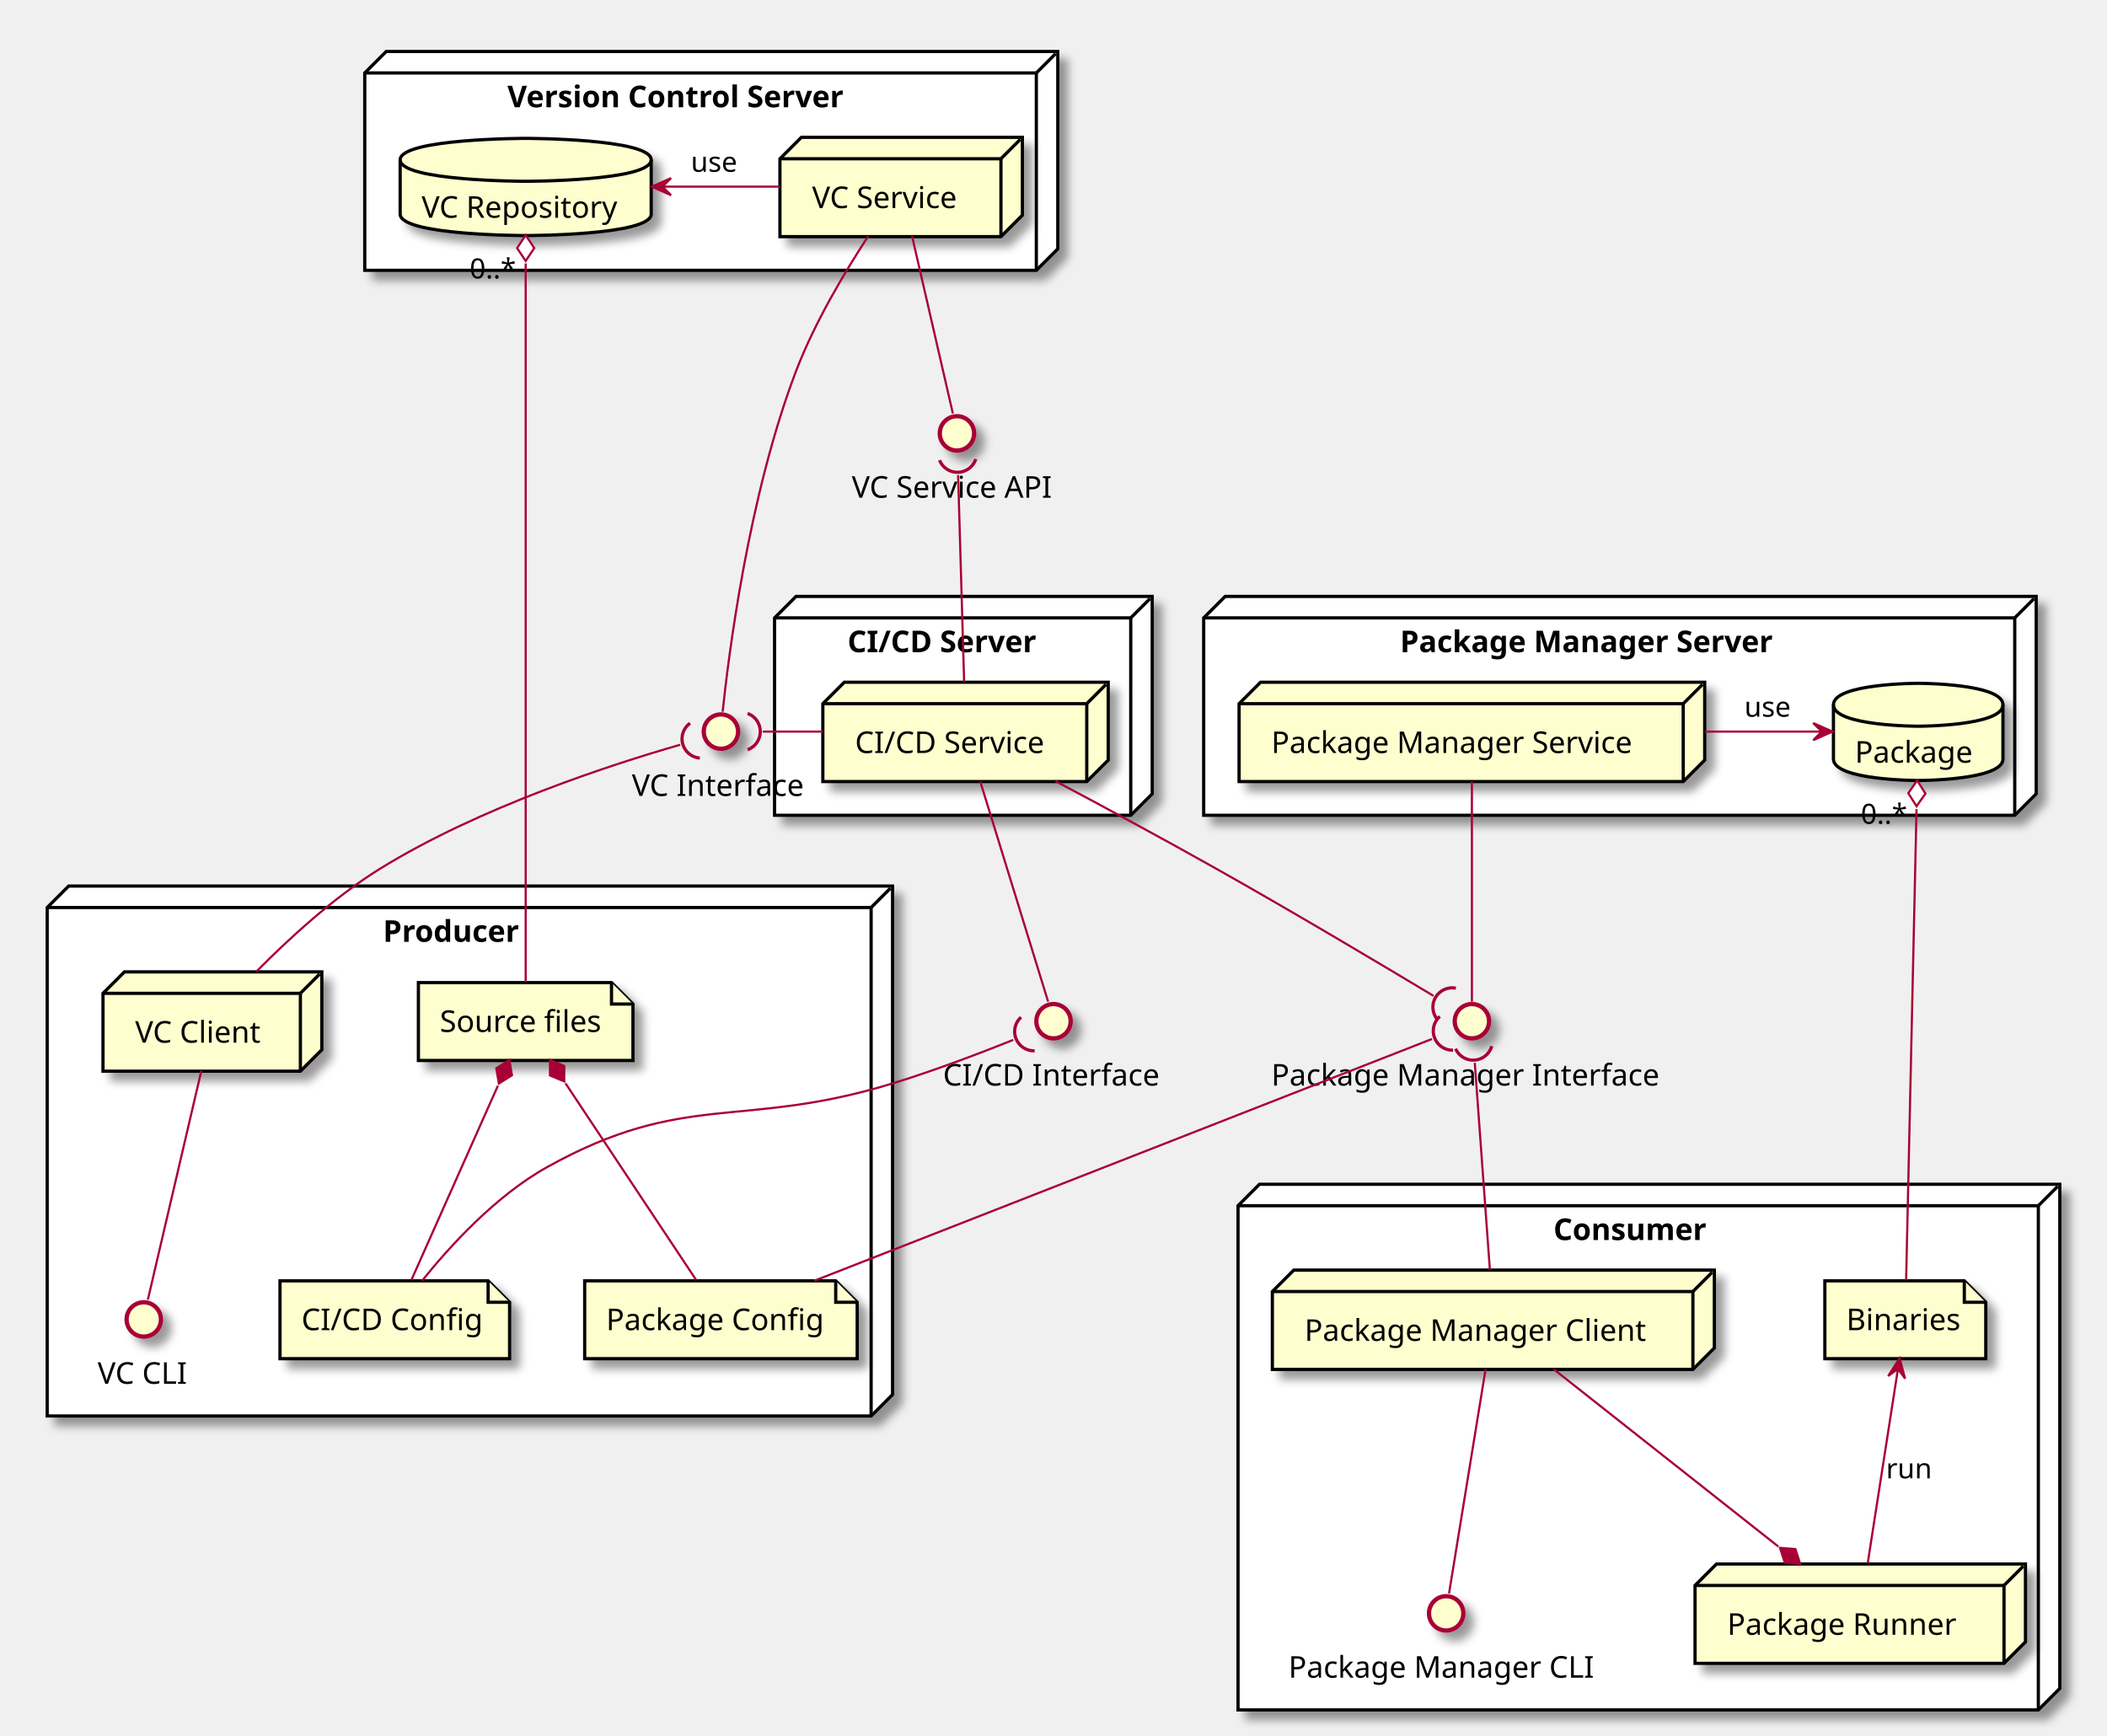
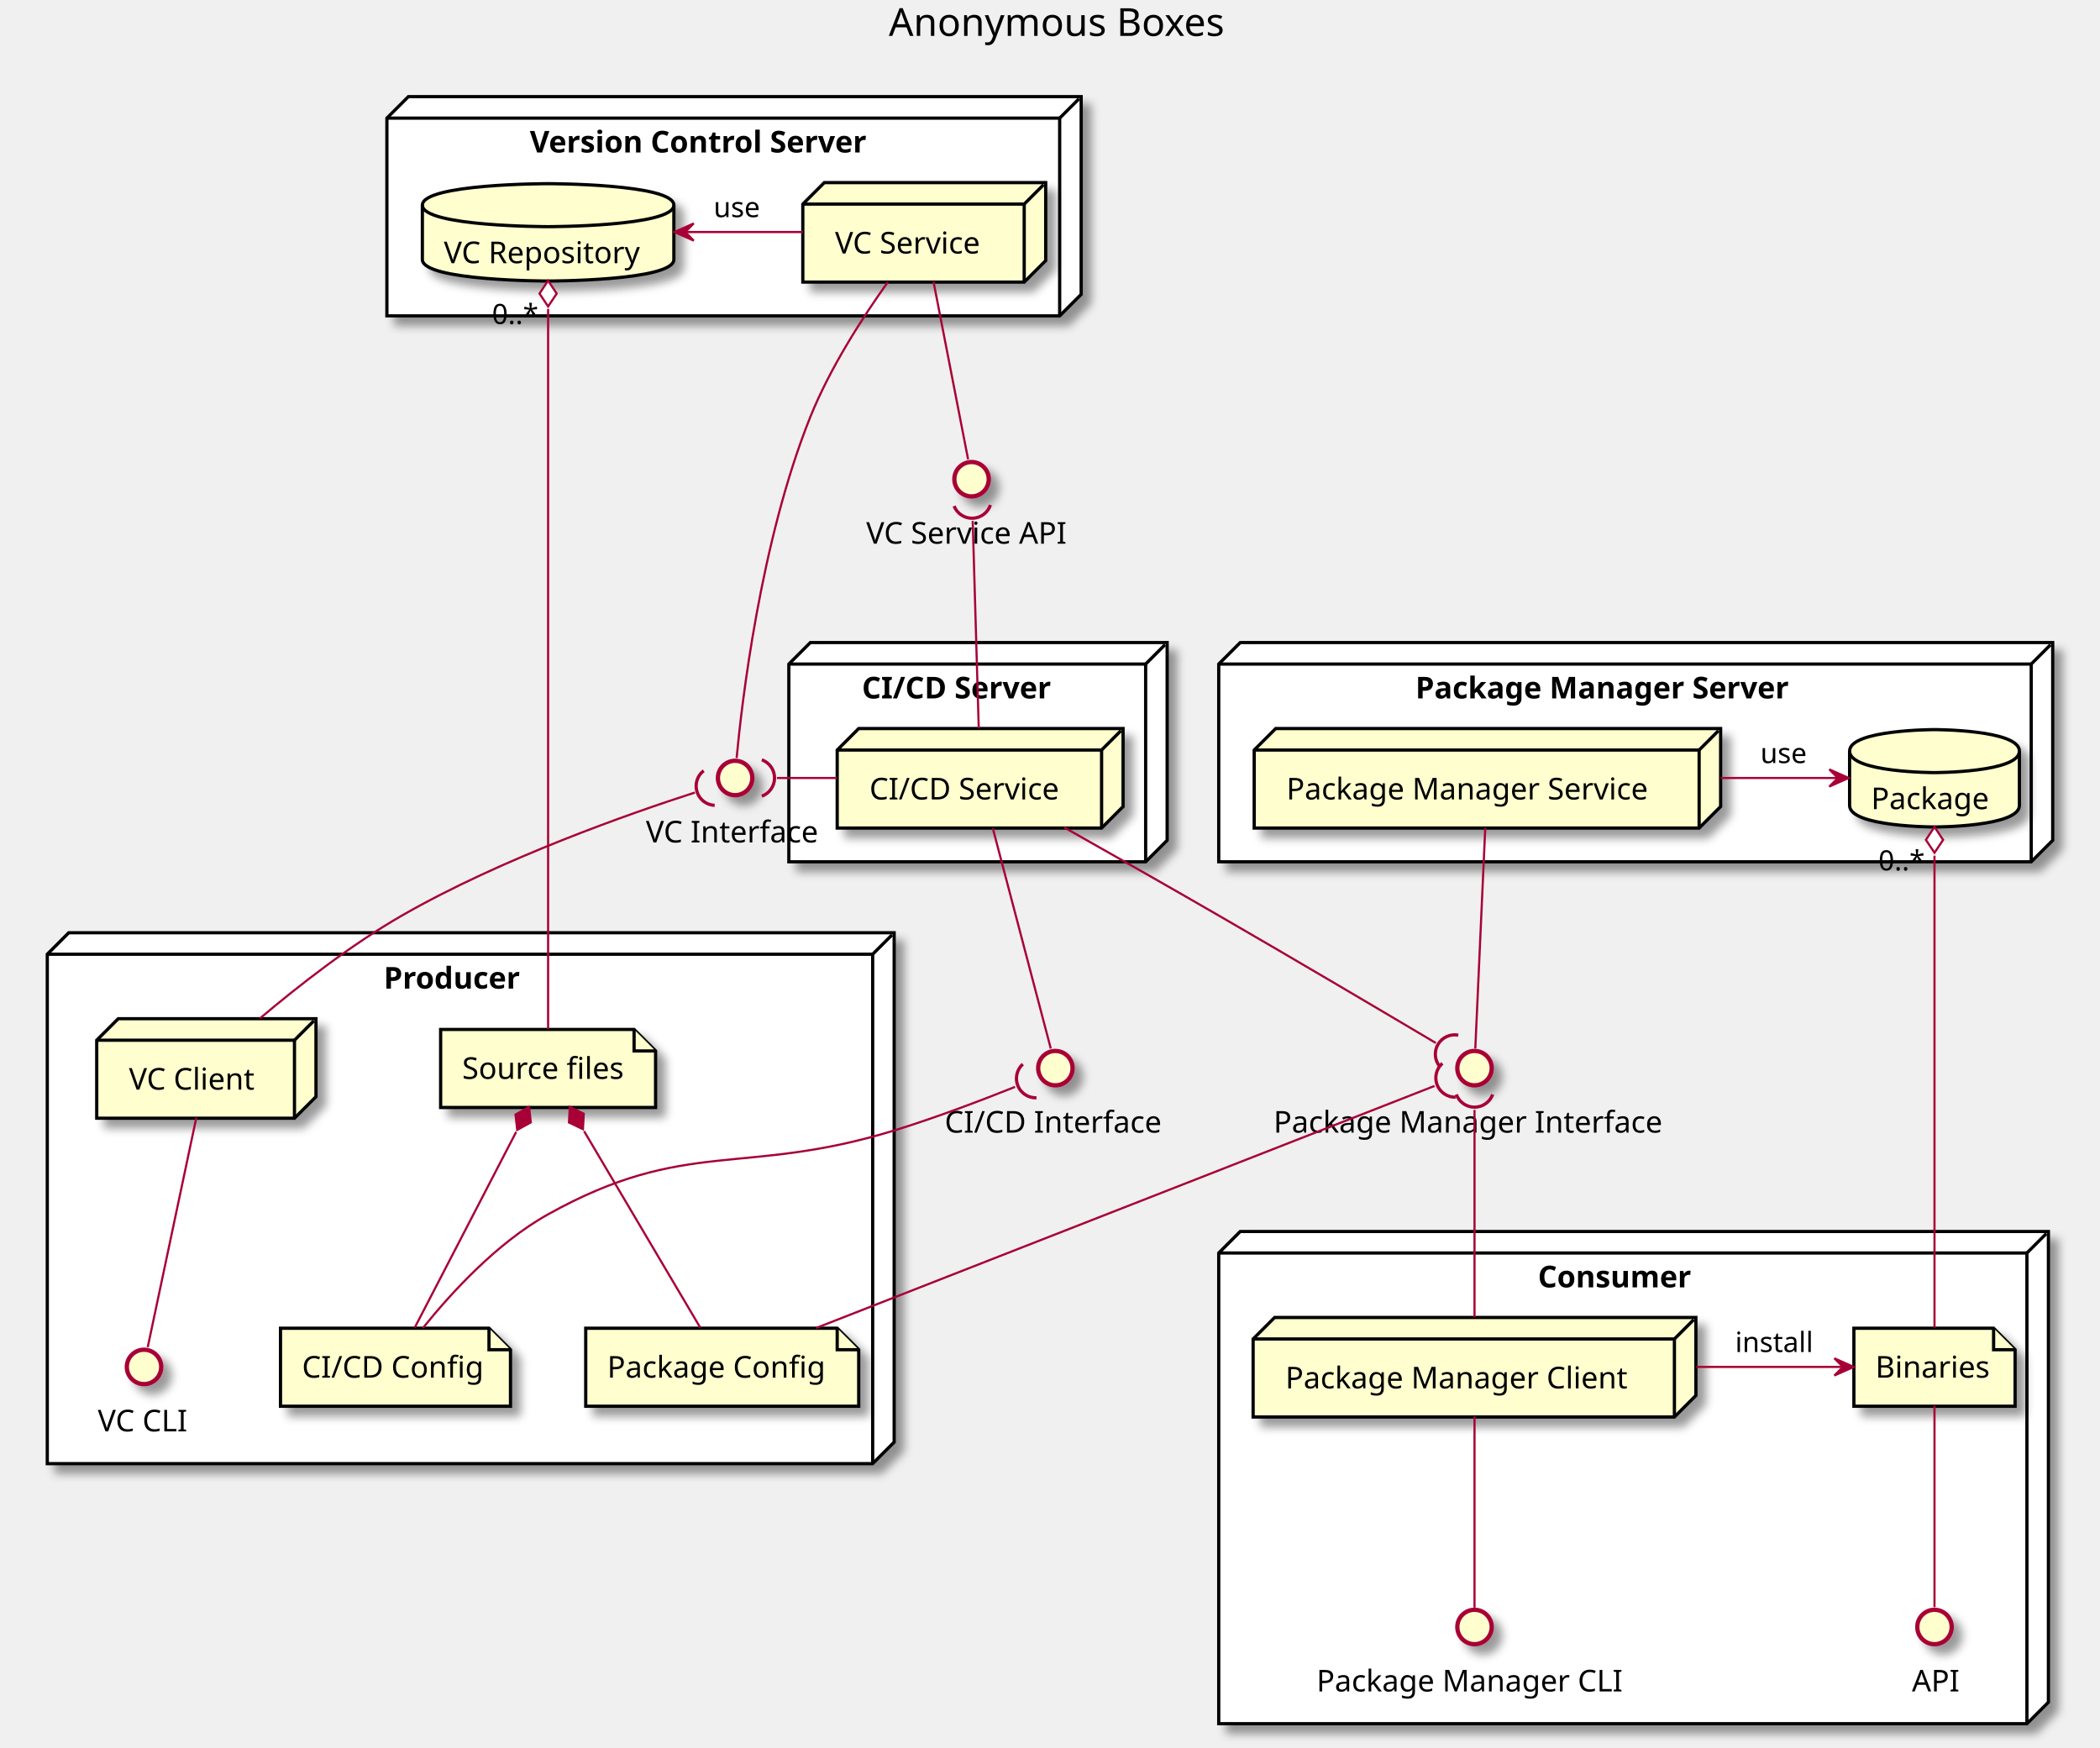
- <svg xmlns="http://www.w3.org/2000/svg" contentScriptType="application/ecmascript" contentStyleType="text/css" height="809px" preserveAspectRatio="none" style="width:982px;height:809px;" version="1.1" viewBox="0 0 982 809" width="982px" zoomAndPan="magnify">
+ <svg xmlns="http://www.w3.org/2000/svg" contentScriptType="application/ecmascript" contentStyleType="text/css" height="813px" preserveAspectRatio="none" style="width:977px;height:813px;" version="1.1" viewBox="0 0 977 813" width="977px" zoomAndPan="magnify">
  <defs>
-     <filter height="300%" id="f187gvlhujpwbz" width="300%" x="-1" y="-1">
+     <filter height="300%" id="f1r0v8eh6jhcl0" width="300%" x="-1" y="-1">
      <feGaussianBlur result="blurOut" stdDeviation="2.0" />
      <feColorMatrix in="blurOut" result="blurOut2" type="matrix" values="0 0 0 0 0 0 0 0 0 0 0 0 0 0 0 0 0 0 .4 0" />
      <feOffset dx="4.0" dy="4.0" in="blurOut2" result="blurOut3" />
      <feBlend in="SourceGraphic" in2="blurOut3" mode="normal" />
    </filter>
  </defs>
  <g>
-     <polygon fill="#FFFFFF" filter="url(#f187gvlhujpwbz)" points="170,34,180,24,493,24,493,116,483,126,170,126,170,34" style="stroke: #000000; stroke-width: 1.5;" />
-     <line style="stroke: #000000; stroke-width: 1.5;" x1="483" x2="492" y1="34" y2="25" />
-     <line style="stroke: #000000; stroke-width: 1.5;" x1="170" x2="483" y1="34" y2="34" />
-     <line style="stroke: #000000; stroke-width: 1.5;" x1="483" x2="483" y1="34" y2="126" />
-     <text fill="#000000" font-family="sans-serif" font-size="14" font-weight="bold" lengthAdjust="spacingAndGlyphs" textLength="182" x="236.5" y="49.995">Version Control Server</text>
-     <polygon fill="#FFFFFF" filter="url(#f187gvlhujpwbz)" points="561,288,571,278,949,278,949,370,939,380,561,380,561,288" style="stroke: #000000; stroke-width: 1.5;" />
-     <line style="stroke: #000000; stroke-width: 1.5;" x1="939" x2="948" y1="288" y2="279" />
-     <line style="stroke: #000000; stroke-width: 1.5;" x1="561" x2="939" y1="288" y2="288" />
-     <line style="stroke: #000000; stroke-width: 1.5;" x1="939" x2="939" y1="288" y2="380" />
-     <text fill="#000000" font-family="sans-serif" font-size="14" font-weight="bold" lengthAdjust="spacingAndGlyphs" textLength="197" x="652.5" y="303.995">Package Manager Server</text>
-     <polygon fill="#FFFFFF" filter="url(#f187gvlhujpwbz)" points="361,288,371,278,537,278,537,370,527,380,361,380,361,288" style="stroke: #000000; stroke-width: 1.5;" />
-     <line style="stroke: #000000; stroke-width: 1.5;" x1="527" x2="536" y1="288" y2="279" />
-     <line style="stroke: #000000; stroke-width: 1.5;" x1="361" x2="527" y1="288" y2="288" />
-     <line style="stroke: #000000; stroke-width: 1.5;" x1="527" x2="527" y1="288" y2="380" />
-     <text fill="#000000" font-family="sans-serif" font-size="14" font-weight="bold" lengthAdjust="spacingAndGlyphs" textLength="100" x="395" y="303.995">CI/CD Server</text>
-     <polygon fill="#FFFFFF" filter="url(#f187gvlhujpwbz)" points="22,423,32,413,416,413,416,650,406,660,22,660,22,423" style="stroke: #000000; stroke-width: 1.5;" />
-     <line style="stroke: #000000; stroke-width: 1.5;" x1="406" x2="415" y1="423" y2="414" />
-     <line style="stroke: #000000; stroke-width: 1.5;" x1="22" x2="406" y1="423" y2="423" />
-     <line style="stroke: #000000; stroke-width: 1.5;" x1="406" x2="406" y1="423" y2="660" />
-     <text fill="#000000" font-family="sans-serif" font-size="14" font-weight="bold" lengthAdjust="spacingAndGlyphs" textLength="73" x="178.5" y="438.995">Producer</text>
-     <polygon fill="#FFFFFF" filter="url(#f187gvlhujpwbz)" points="577,562,587,552,960,552,960,787,950,797,577,797,577,562" style="stroke: #000000; stroke-width: 1.5;" />
-     <line style="stroke: #000000; stroke-width: 1.5;" x1="950" x2="959" y1="562" y2="553" />
-     <line style="stroke: #000000; stroke-width: 1.5;" x1="577" x2="950" y1="562" y2="562" />
-     <line style="stroke: #000000; stroke-width: 1.5;" x1="950" x2="950" y1="562" y2="797" />
-     <text fill="#000000" font-family="sans-serif" font-size="14" font-weight="bold" lengthAdjust="spacingAndGlyphs" textLength="81" x="724" y="577.995">Consumer</text>
-     <path d="M186.5,74.5 C186.5,64.5 245,64.5 245,64.5 C245,64.5 303.5,64.5 303.5,74.5 L303.5,99.797 C303.5,109.797 245,109.797 245,109.797 C245,109.797 186.5,109.797 186.5,99.797 L186.5,74.5 " fill="#FEFECE" filter="url(#f187gvlhujpwbz)" style="stroke: #000000; stroke-width: 1.5;" />
-     <path d="M186.5,74.5 C186.5,84.5 245,84.5 245,84.5 C245,84.5 303.5,84.5 303.5,74.5 " fill="none" style="stroke: #000000; stroke-width: 1.5;" />
-     <text fill="#000000" font-family="sans-serif" font-size="14" lengthAdjust="spacingAndGlyphs" textLength="97" x="196.5" y="101.495">VC Repository</text>
-     <polygon fill="#FEFECE" filter="url(#f187gvlhujpwbz)" points="363.5,74,373.5,64,476.5,64,476.5,100.297,466.5,110.297,363.5,110.297,363.5,74" style="stroke: #000000; stroke-width: 1.5;" />
-     <line style="stroke: #000000; stroke-width: 1.5;" x1="466.5" x2="475.5" y1="74" y2="65" />
-     <line style="stroke: #000000; stroke-width: 1.5;" x1="363.5" x2="466.5" y1="74" y2="74" />
-     <line style="stroke: #000000; stroke-width: 1.5;" x1="466.5" x2="466.5" y1="74" y2="110.297" />
-     <text fill="#000000" font-family="sans-serif" font-size="14" lengthAdjust="spacingAndGlyphs" textLength="73" x="378.5" y="96.995">VC Service</text>
-     <polygon fill="#FEFECE" filter="url(#f187gvlhujpwbz)" points="577.5,328,587.5,318,794.5,318,794.5,354.297,784.5,364.297,577.5,364.297,577.5,328" style="stroke: #000000; stroke-width: 1.5;" />
-     <line style="stroke: #000000; stroke-width: 1.5;" x1="784.5" x2="793.5" y1="328" y2="319" />
-     <line style="stroke: #000000; stroke-width: 1.5;" x1="577.5" x2="784.5" y1="328" y2="328" />
-     <line style="stroke: #000000; stroke-width: 1.5;" x1="784.5" x2="784.5" y1="328" y2="364.297" />
-     <text fill="#000000" font-family="sans-serif" font-size="14" lengthAdjust="spacingAndGlyphs" textLength="177" x="592.5" y="350.995">Package Manager Service</text>
-     <path d="M854.5,328.5 C854.5,318.5 894,318.5 894,318.5 C894,318.5 933.5,318.5 933.5,328.5 L933.5,353.797 C933.5,363.797 894,363.797 894,363.797 C894,363.797 854.5,363.797 854.5,353.797 L854.5,328.5 " fill="#FEFECE" filter="url(#f187gvlhujpwbz)" style="stroke: #000000; stroke-width: 1.5;" />
-     <path d="M854.5,328.5 C854.5,338.5 894,338.5 894,338.5 C894,338.5 933.5,338.5 933.5,328.5 " fill="none" style="stroke: #000000; stroke-width: 1.5;" />
-     <text fill="#000000" font-family="sans-serif" font-size="14" lengthAdjust="spacingAndGlyphs" textLength="59" x="864.5" y="355.495">Package</text>
-     <polygon fill="#FEFECE" filter="url(#f187gvlhujpwbz)" points="383.5,328,393.5,318,516.5,318,516.5,354.297,506.5,364.297,383.5,364.297,383.5,328" style="stroke: #000000; stroke-width: 1.5;" />
-     <line style="stroke: #000000; stroke-width: 1.5;" x1="506.5" x2="515.5" y1="328" y2="319" />
-     <line style="stroke: #000000; stroke-width: 1.5;" x1="383.5" x2="506.5" y1="328" y2="328" />
-     <line style="stroke: #000000; stroke-width: 1.5;" x1="506.5" x2="506.5" y1="328" y2="364.297" />
-     <text fill="#000000" font-family="sans-serif" font-size="14" lengthAdjust="spacingAndGlyphs" textLength="93" x="398.5" y="350.995">CI/CD Service</text>
-     <polygon fill="#FEFECE" filter="url(#f187gvlhujpwbz)" points="48,463,58,453,150,453,150,489.297,140,499.297,48,499.297,48,463" style="stroke: #000000; stroke-width: 1.5;" />
-     <line style="stroke: #000000; stroke-width: 1.5;" x1="140" x2="149" y1="463" y2="454" />
-     <line style="stroke: #000000; stroke-width: 1.5;" x1="48" x2="140" y1="463" y2="463" />
-     <line style="stroke: #000000; stroke-width: 1.5;" x1="140" x2="140" y1="463" y2="499.297" />
-     <text fill="#000000" font-family="sans-serif" font-size="14" lengthAdjust="spacingAndGlyphs" textLength="62" x="63" y="485.995">VC Client</text>
-     <ellipse cx="67" cy="615" fill="#FEFECE" filter="url(#f187gvlhujpwbz)" rx="8" ry="8" style="stroke: #A80036; stroke-width: 2.0;" />
-     <text fill="#000000" font-family="sans-serif" font-size="14" lengthAdjust="spacingAndGlyphs" textLength="43" x="45.5" y="644.995">VC CLI</text>
-     <polygon fill="#FEFECE" filter="url(#f187gvlhujpwbz)" points="195,458,195,494.297,295,494.297,295,468,285,458,195,458" style="stroke: #000000; stroke-width: 1.5;" />
-     <path d="M285,458 L285,468 L295,468 " fill="#FEFECE" style="stroke: #000000; stroke-width: 1.5;" />
-     <text fill="#000000" font-family="sans-serif" font-size="14" lengthAdjust="spacingAndGlyphs" textLength="80" x="205" y="480.995">Source files</text>
-     <polygon fill="#FEFECE" filter="url(#f187gvlhujpwbz)" points="130.5,597,130.5,633.297,237.5,633.297,237.5,607,227.5,597,130.5,597" style="stroke: #000000; stroke-width: 1.5;" />
-     <path d="M227.5,597 L227.5,607 L237.5,607 " fill="#FEFECE" style="stroke: #000000; stroke-width: 1.5;" />
-     <text fill="#000000" font-family="sans-serif" font-size="14" lengthAdjust="spacingAndGlyphs" textLength="87" x="140.5" y="619.995">CI/CD Config</text>
-     <polygon fill="#FEFECE" filter="url(#f187gvlhujpwbz)" points="272.5,597,272.5,633.297,399.5,633.297,399.5,607,389.5,597,272.5,597" style="stroke: #000000; stroke-width: 1.5;" />
-     <path d="M389.5,597 L389.5,607 L399.5,607 " fill="#FEFECE" style="stroke: #000000; stroke-width: 1.5;" />
-     <text fill="#000000" font-family="sans-serif" font-size="14" lengthAdjust="spacingAndGlyphs" textLength="107" x="282.5" y="619.995">Package Config</text>
-     <polygon fill="#FEFECE" filter="url(#f187gvlhujpwbz)" points="593,602,603,592,799,592,799,628.297,789,638.297,593,638.297,593,602" style="stroke: #000000; stroke-width: 1.5;" />
-     <line style="stroke: #000000; stroke-width: 1.5;" x1="789" x2="798" y1="602" y2="593" />
-     <line style="stroke: #000000; stroke-width: 1.5;" x1="593" x2="789" y1="602" y2="602" />
-     <line style="stroke: #000000; stroke-width: 1.5;" x1="789" x2="789" y1="602" y2="638.297" />
-     <text fill="#000000" font-family="sans-serif" font-size="14" lengthAdjust="spacingAndGlyphs" textLength="166" x="608" y="624.995">Package Manager Client</text>
-     <ellipse cx="674" cy="752" fill="#FEFECE" filter="url(#f187gvlhujpwbz)" rx="8" ry="8" style="stroke: #A80036; stroke-width: 2.0;" />
-     <text fill="#000000" font-family="sans-serif" font-size="14" lengthAdjust="spacingAndGlyphs" textLength="147" x="600.5" y="781.995">Package Manager CLI</text>
-     <polygon fill="#FEFECE" filter="url(#f187gvlhujpwbz)" points="790,739,800,729,944,729,944,765.297,934,775.297,790,775.297,790,739" style="stroke: #000000; stroke-width: 1.5;" />
-     <line style="stroke: #000000; stroke-width: 1.5;" x1="934" x2="943" y1="739" y2="730" />
-     <line style="stroke: #000000; stroke-width: 1.5;" x1="790" x2="934" y1="739" y2="739" />
-     <line style="stroke: #000000; stroke-width: 1.5;" x1="934" x2="934" y1="739" y2="775.297" />
-     <text fill="#000000" font-family="sans-serif" font-size="14" lengthAdjust="spacingAndGlyphs" textLength="114" x="805" y="761.995">Package Runner</text>
-     <polygon fill="#FEFECE" filter="url(#f187gvlhujpwbz)" points="850.5,597,850.5,633.297,925.5,633.297,925.5,607,915.5,597,850.5,597" style="stroke: #000000; stroke-width: 1.5;" />
-     <path d="M915.5,597 L915.5,607 L925.5,607 " fill="#FEFECE" style="stroke: #000000; stroke-width: 1.5;" />
-     <text fill="#000000" font-family="sans-serif" font-size="14" lengthAdjust="spacingAndGlyphs" textLength="55" x="860.5" y="619.995">Binaries</text>
-     <ellipse cx="446" cy="202" fill="#FEFECE" filter="url(#f187gvlhujpwbz)" rx="8" ry="8" style="stroke: #A80036; stroke-width: 2.0;" />
-     <text fill="#000000" font-family="sans-serif" font-size="14" lengthAdjust="spacingAndGlyphs" textLength="98" x="397" y="231.995">VC Service API</text>
-     <ellipse cx="336" cy="341" fill="#FEFECE" filter="url(#f187gvlhujpwbz)" rx="8" ry="8" style="stroke: #A80036; stroke-width: 2.0;" />
-     <text fill="#000000" font-family="sans-serif" font-size="14" lengthAdjust="spacingAndGlyphs" textLength="83" x="294.5" y="370.995">VC Interface</text>
-     <ellipse cx="686" cy="476" fill="#FEFECE" filter="url(#f187gvlhujpwbz)" rx="8" ry="8" style="stroke: #A80036; stroke-width: 2.0;" />
-     <text fill="#000000" font-family="sans-serif" font-size="14" lengthAdjust="spacingAndGlyphs" textLength="187" x="592.5" y="505.995">Package Manager Interface</text>
-     <ellipse cx="491" cy="476" fill="#FEFECE" filter="url(#f187gvlhujpwbz)" rx="8" ry="8" style="stroke: #A80036; stroke-width: 2.0;" />
-     <text fill="#000000" font-family="sans-serif" font-size="14" lengthAdjust="spacingAndGlyphs" textLength="103" x="439.5" y="505.995">CI/CD Interface</text>
-     <path d="M308.769,87 C326.676,87 346.018,87 363.471,87 " fill="none" id="VCRepo-VCService" style="stroke: #A80036; stroke-width: 1.0;" />
-     <polygon fill="#A80036" points="303.759,87,312.759,91,308.759,87,312.759,83,303.759,87" style="stroke: #A80036; stroke-width: 1.0;" />
-     <text fill="#000000" font-family="sans-serif" font-size="13" lengthAdjust="spacingAndGlyphs" textLength="23" x="322" y="80.067">use</text>
-     <path d="M425.075,110.056 C430.897,135.362 440.15,175.576 444.106,192.767 " fill="none" id="VCService-VCServiceAPI" style="stroke: #A80036; stroke-width: 1.0;" />
-     <path d="M404.637,110.113 C393.761,126.723 379.628,150.404 371,173 C348.703,231.392 339.384,306.978 336.797,331.746 " fill="none" id="VCService-VCInterface" style="stroke: #A80036; stroke-width: 1.0;" />
-     <path d="M794.569,341 C813.685,341 832.594,341 848.707,341 " fill="none" id="PackageService-PackagePackage" style="stroke: #A80036; stroke-width: 1.0;" />
-     <polygon fill="#A80036" points="854.061,341,845.061,337,849.061,341,845.061,345,854.061,341" style="stroke: #A80036; stroke-width: 1.0;" />
-     <text fill="#000000" font-family="sans-serif" font-size="13" lengthAdjust="spacingAndGlyphs" textLength="23" x="813" y="334.067">use</text>
-     <path d="M686,364.261 C686,394.432 686,446.838 686,466.884 " fill="none" id="PackageService-PackageInterface" style="stroke: #A80036; stroke-width: 1.0;" />
-     <path d="M456.862,364.261 C466.163,394.432 482.319,446.838 488.498,466.884 " fill="none" id="CICDService-CICDInterface" style="stroke: #A80036; stroke-width: 1.0;" />
-     <path d="M446.538,221.418 C447.268,246.437 448.572,291.106 449.355,317.901 " fill="none" id="VCServiceAPI-CICDService" style="stroke: #A80036; stroke-width: 1.0;" />
-     <path d="M437.875,214.484 A9,9 0 0 0 454.782 213.989" fill="none" style="stroke: #A80036; stroke-width: 1.5;" />
-     <path d="M355.45,341 C364.756,341 374.062,341 383.368,341 " fill="none" id="VCInterface-CICDService" style="stroke: #A80036; stroke-width: 1.0;" />
-     <path d="M348.43,349.457 A9,9 0 0 0 348.43 332.543" fill="none" style="stroke: #A80036; stroke-width: 1.5;" />
-     <path d="M491.905,364.071 C514.299,375.99 542.274,391.077 567,405 C603.184,425.375 644.895,450.232 668.079,464.173 " fill="none" id="CICDService-PackageInterface" style="stroke: #A80036; stroke-width: 1.0;" />
-     <path d="M678.54,460.602 A9,9 0 0 0 669.809 475.089" fill="none" style="stroke: #A80036; stroke-width: 1.5;" />
-     <path d="M93.859,499.011 C86.615,530.023 73.749,585.104 68.911,605.82 " fill="none" id="VCClient-VC_CLI" style="stroke: #A80036; stroke-width: 1.0;" />
-     <path d="M245,122.787 C245,203.031 245,398.735 245,457.827 " fill="none" id="VCRepo-Sources" style="stroke: #A80036; stroke-width: 1.0;" />
-     <polygon fill="#FFFFFF" points="245,109.636,241,115.636,245,121.636,249,115.636,245,109.636" style="stroke: #A80036; stroke-width: 1.0;" />
-     <text fill="#000000" font-family="sans-serif" font-size="13" lengthAdjust="spacingAndGlyphs" textLength="23" x="218.909" y="129.78">0..*</text>
-     <path d="M232.064,506.053 C219.817,533.558 201.839,573.936 191.698,596.711 " fill="none" id="Sources-CICDConf" style="stroke: #A80036; stroke-width: 1.0;" />
-     <polygon fill="#A80036" points="237.398,494.074,231.303,497.928,232.516,505.036,238.611,501.182,237.398,494.074" style="stroke: #A80036; stroke-width: 1.0;" />
-     <path d="M263.558,504.94 C281.837,532.458 309.183,573.626 324.516,596.711 " fill="none" id="Sources-PackageConfig" style="stroke: #A80036; stroke-width: 1.0;" />
-     <polygon fill="#A80036" points="256.341,494.074,256.329,501.285,262.981,504.07,262.993,496.859,256.341,494.074" style="stroke: #A80036; stroke-width: 1.0;" />
-     <path d="M316.996,347.142 C286.11,356.007 223.768,376.047 177,405 C155.496,418.313 134.348,437.806 119.51,452.843 " fill="none" id="VCInterface-VCClient" style="stroke: #A80036; stroke-width: 1.0;" />
-     <path d="M321.625,337.067 A9,9 0 0 0 326.175 353.358" fill="none" style="stroke: #A80036; stroke-width: 1.5;" />
-     <path d="M472.244,484.716 C457.201,490.73 435.461,499.034 416,505 C345.609,526.581 319.328,508.188 255,544 C231.104,557.303 209.659,580.85 196.742,596.928 " fill="none" id="CICDInterface-CICDConf" style="stroke: #A80036; stroke-width: 1.0;" />
-     <path d="M475.856,474.126 A9,9 0 0 0 482.209 489.802" fill="none" style="stroke: #A80036; stroke-width: 1.5;" />
-     <path d="M667.402,484.28 C613.586,505.345 456.653,566.773 379.646,596.916 " fill="none" id="PackageInterface-PackageConfig" style="stroke: #A80036; stroke-width: 1.0;" />
-     <path d="M671.048,473.77 A9,9 0 0 0 677.213 489.521" fill="none" style="stroke: #A80036; stroke-width: 1.5;" />
-     <path d="M687.344,495.418 C689.171,520.437 692.431,565.106 694.387,591.901 " fill="none" id="PackageInterface-PackageClientC" style="stroke: #A80036; stroke-width: 1.0;" />
-     <path d="M678.385,488.846 A9,9 0 0 0 695.255 487.614" fill="none" style="stroke: #A80036; stroke-width: 1.5;" />
-     <path d="M692.367,638.293 C687.388,668.848 678.681,722.276 675.349,742.72 " fill="none" id="PackageClientC-Package_CLI_C" style="stroke: #A80036; stroke-width: 1.0;" />
-     <path d="M724.237,638.293 C752.788,660.833 797.105,695.82 828.786,720.831 " fill="none" id="PackageClientC-PackageRunner" style="stroke: #A80036; stroke-width: 1.0;" />
-     <polygon fill="#A80036" points="839.005,728.899,836.774,722.041,829.587,721.463,831.817,728.32,839.005,728.899" style="stroke: #A80036; stroke-width: 1.0;" />
-     <path d="M893.225,377.137 C891.924,436.12 889.348,552.893 888.38,596.784 " fill="none" id="PackagePackage-Binaries" style="stroke: #A80036; stroke-width: 1.0;" />
-     <polygon fill="#FFFFFF" points="893.519,363.799,889.388,369.71,893.255,375.796,897.386,369.885,893.519,363.799" style="stroke: #A80036; stroke-width: 1.0;" />
-     <text fill="#000000" font-family="sans-serif" font-size="13" lengthAdjust="spacingAndGlyphs" textLength="23" x="867.299" y="383.987">0..*</text>
-     <path d="M884.549,638.188 C880.659,663.189 874.373,703.6 870.475,728.663 " fill="none" id="Binaries-PackageRunner" style="stroke: #A80036; stroke-width: 1.0;" />
-     <polygon fill="#A80036" points="885.34,633.098,880.004,641.376,884.571,638.039,887.909,642.606,885.34,633.098" style="stroke: #A80036; stroke-width: 1.0;" />
-     <text fill="#000000" font-family="sans-serif" font-size="13" lengthAdjust="spacingAndGlyphs" textLength="21" x="879" y="689.067">run</text>
+     <text fill="#000000" font-family="sans-serif" font-size="18" lengthAdjust="spacingAndGlyphs" textLength="162" x="413.5" y="16.708">Anonymous Boxes</text>
+     <polygon fill="#FFFFFF" filter="url(#f1r0v8eh6jhcl0)" points="180,54.953,190,44.953,503,44.953,503,136.953,493,146.953,180,146.953,180,54.953" style="stroke: #000000; stroke-width: 1.5;" />
+     <line style="stroke: #000000; stroke-width: 1.5;" x1="493" x2="502" y1="54.953" y2="45.953" />
+     <line style="stroke: #000000; stroke-width: 1.5;" x1="180" x2="493" y1="54.953" y2="54.953" />
+     <line style="stroke: #000000; stroke-width: 1.5;" x1="493" x2="493" y1="54.953" y2="146.953" />
+     <text fill="#000000" font-family="sans-serif" font-size="14" font-weight="bold" lengthAdjust="spacingAndGlyphs" textLength="182" x="246.5" y="70.948">Version Control Server</text>
+     <polygon fill="#FFFFFF" filter="url(#f1r0v8eh6jhcl0)" points="567,308.953,577,298.953,955,298.953,955,390.953,945,400.953,567,400.953,567,308.953" style="stroke: #000000; stroke-width: 1.5;" />
+     <line style="stroke: #000000; stroke-width: 1.5;" x1="945" x2="954" y1="308.953" y2="299.953" />
+     <line style="stroke: #000000; stroke-width: 1.5;" x1="567" x2="945" y1="308.953" y2="308.953" />
+     <line style="stroke: #000000; stroke-width: 1.5;" x1="945" x2="945" y1="308.953" y2="400.953" />
+     <text fill="#000000" font-family="sans-serif" font-size="14" font-weight="bold" lengthAdjust="spacingAndGlyphs" textLength="197" x="658.5" y="324.948">Package Manager Server</text>
+     <polygon fill="#FFFFFF" filter="url(#f1r0v8eh6jhcl0)" points="367,308.953,377,298.953,543,298.953,543,390.953,533,400.953,367,400.953,367,308.953" style="stroke: #000000; stroke-width: 1.5;" />
+     <line style="stroke: #000000; stroke-width: 1.5;" x1="533" x2="542" y1="308.953" y2="299.953" />
+     <line style="stroke: #000000; stroke-width: 1.5;" x1="367" x2="533" y1="308.953" y2="308.953" />
+     <line style="stroke: #000000; stroke-width: 1.5;" x1="533" x2="533" y1="308.953" y2="400.953" />
+     <text fill="#000000" font-family="sans-serif" font-size="14" font-weight="bold" lengthAdjust="spacingAndGlyphs" textLength="100" x="401" y="324.948">CI/CD Server</text>
+     <polygon fill="#FFFFFF" filter="url(#f1r0v8eh6jhcl0)" points="22,443.953,32,433.953,416,433.953,416,670.953,406,680.953,22,680.953,22,443.953" style="stroke: #000000; stroke-width: 1.5;" />
+     <line style="stroke: #000000; stroke-width: 1.5;" x1="406" x2="415" y1="443.953" y2="434.953" />
+     <line style="stroke: #000000; stroke-width: 1.5;" x1="22" x2="406" y1="443.953" y2="443.953" />
+     <line style="stroke: #000000; stroke-width: 1.5;" x1="406" x2="406" y1="443.953" y2="680.953" />
+     <text fill="#000000" font-family="sans-serif" font-size="14" font-weight="bold" lengthAdjust="spacingAndGlyphs" textLength="73" x="178.5" y="459.948">Producer</text>
+     <polygon fill="#FFFFFF" filter="url(#f1r0v8eh6jhcl0)" points="567,582.953,577,572.953,953,572.953,953,791.953,943,801.953,567,801.953,567,582.953" style="stroke: #000000; stroke-width: 1.5;" />
+     <line style="stroke: #000000; stroke-width: 1.5;" x1="943" x2="952" y1="582.953" y2="573.953" />
+     <line style="stroke: #000000; stroke-width: 1.5;" x1="567" x2="943" y1="582.953" y2="582.953" />
+     <line style="stroke: #000000; stroke-width: 1.5;" x1="943" x2="943" y1="582.953" y2="801.953" />
+     <text fill="#000000" font-family="sans-serif" font-size="14" font-weight="bold" lengthAdjust="spacingAndGlyphs" textLength="81" x="715.5" y="598.948">Consumer</text>
+     <path d="M196.5,95.453 C196.5,85.453 255,85.453 255,85.453 C255,85.453 313.5,85.453 313.5,95.453 L313.5,120.75 C313.5,130.75 255,130.75 255,130.75 C255,130.75 196.5,130.75 196.5,120.75 L196.5,95.453 " fill="#FEFECE" filter="url(#f1r0v8eh6jhcl0)" style="stroke: #000000; stroke-width: 1.5;" />
+     <path d="M196.5,95.453 C196.5,105.453 255,105.453 255,105.453 C255,105.453 313.5,105.453 313.5,95.453 " fill="none" style="stroke: #000000; stroke-width: 1.5;" />
+     <text fill="#000000" font-family="sans-serif" font-size="14" lengthAdjust="spacingAndGlyphs" textLength="97" x="206.5" y="122.448">VC Repository</text>
+     <polygon fill="#FEFECE" filter="url(#f1r0v8eh6jhcl0)" points="373.5,94.953,383.5,84.953,486.5,84.953,486.5,121.25,476.5,131.25,373.5,131.25,373.5,94.953" style="stroke: #000000; stroke-width: 1.5;" />
+     <line style="stroke: #000000; stroke-width: 1.5;" x1="476.5" x2="485.5" y1="94.953" y2="85.953" />
+     <line style="stroke: #000000; stroke-width: 1.5;" x1="373.5" x2="476.5" y1="94.953" y2="94.953" />
+     <line style="stroke: #000000; stroke-width: 1.5;" x1="476.5" x2="476.5" y1="94.953" y2="131.25" />
+     <text fill="#000000" font-family="sans-serif" font-size="14" lengthAdjust="spacingAndGlyphs" textLength="73" x="388.5" y="117.948">VC Service</text>
+     <polygon fill="#FEFECE" filter="url(#f1r0v8eh6jhcl0)" points="583.5,348.953,593.5,338.953,800.5,338.953,800.5,375.25,790.5,385.25,583.5,385.25,583.5,348.953" style="stroke: #000000; stroke-width: 1.5;" />
+     <line style="stroke: #000000; stroke-width: 1.5;" x1="790.5" x2="799.5" y1="348.953" y2="339.953" />
+     <line style="stroke: #000000; stroke-width: 1.5;" x1="583.5" x2="790.5" y1="348.953" y2="348.953" />
+     <line style="stroke: #000000; stroke-width: 1.5;" x1="790.5" x2="790.5" y1="348.953" y2="385.25" />
+     <text fill="#000000" font-family="sans-serif" font-size="14" lengthAdjust="spacingAndGlyphs" textLength="177" x="598.5" y="371.948">Package Manager Service</text>
+     <path d="M860.5,349.453 C860.5,339.453 900,339.453 900,339.453 C900,339.453 939.5,339.453 939.5,349.453 L939.5,374.75 C939.5,384.75 900,384.75 900,384.75 C900,384.75 860.5,384.75 860.5,374.75 L860.5,349.453 " fill="#FEFECE" filter="url(#f1r0v8eh6jhcl0)" style="stroke: #000000; stroke-width: 1.5;" />
+     <path d="M860.5,349.453 C860.5,359.453 900,359.453 900,359.453 C900,359.453 939.5,359.453 939.5,349.453 " fill="none" style="stroke: #000000; stroke-width: 1.5;" />
+     <text fill="#000000" font-family="sans-serif" font-size="14" lengthAdjust="spacingAndGlyphs" textLength="59" x="870.5" y="376.448">Package</text>
+     <polygon fill="#FEFECE" filter="url(#f1r0v8eh6jhcl0)" points="389.5,348.953,399.5,338.953,522.5,338.953,522.5,375.25,512.5,385.25,389.5,385.25,389.5,348.953" style="stroke: #000000; stroke-width: 1.5;" />
+     <line style="stroke: #000000; stroke-width: 1.5;" x1="512.5" x2="521.5" y1="348.953" y2="339.953" />
+     <line style="stroke: #000000; stroke-width: 1.5;" x1="389.5" x2="512.5" y1="348.953" y2="348.953" />
+     <line style="stroke: #000000; stroke-width: 1.5;" x1="512.5" x2="512.5" y1="348.953" y2="385.25" />
+     <text fill="#000000" font-family="sans-serif" font-size="14" lengthAdjust="spacingAndGlyphs" textLength="93" x="404.5" y="371.948">CI/CD Service</text>
+     <polygon fill="#FEFECE" filter="url(#f1r0v8eh6jhcl0)" points="45,483.953,55,473.953,147,473.953,147,510.25,137,520.25,45,520.25,45,483.953" style="stroke: #000000; stroke-width: 1.5;" />
+     <line style="stroke: #000000; stroke-width: 1.5;" x1="137" x2="146" y1="483.953" y2="474.953" />
+     <line style="stroke: #000000; stroke-width: 1.5;" x1="45" x2="137" y1="483.953" y2="483.953" />
+     <line style="stroke: #000000; stroke-width: 1.5;" x1="137" x2="137" y1="483.953" y2="520.25" />
+     <text fill="#000000" font-family="sans-serif" font-size="14" lengthAdjust="spacingAndGlyphs" textLength="62" x="60" y="506.948">VC Client</text>
+     <ellipse cx="67" cy="635.953" fill="#FEFECE" filter="url(#f1r0v8eh6jhcl0)" rx="8" ry="8" style="stroke: #A80036; stroke-width: 2.0;" />
+     <text fill="#000000" font-family="sans-serif" font-size="14" lengthAdjust="spacingAndGlyphs" textLength="43" x="45.5" y="665.948">VC CLI</text>
+     <polygon fill="#FEFECE" filter="url(#f1r0v8eh6jhcl0)" points="205,478.953,205,515.25,305,515.25,305,488.953,295,478.953,205,478.953" style="stroke: #000000; stroke-width: 1.5;" />
+     <path d="M295,478.953 L295,488.953 L305,488.953 " fill="#FEFECE" style="stroke: #000000; stroke-width: 1.5;" />
+     <text fill="#000000" font-family="sans-serif" font-size="14" lengthAdjust="spacingAndGlyphs" textLength="80" x="215" y="501.948">Source files</text>
+     <polygon fill="#FEFECE" filter="url(#f1r0v8eh6jhcl0)" points="130.5,617.953,130.5,654.25,237.5,654.25,237.5,627.953,227.5,617.953,130.5,617.953" style="stroke: #000000; stroke-width: 1.5;" />
+     <path d="M227.5,617.953 L227.5,627.953 L237.5,627.953 " fill="#FEFECE" style="stroke: #000000; stroke-width: 1.5;" />
+     <text fill="#000000" font-family="sans-serif" font-size="14" lengthAdjust="spacingAndGlyphs" textLength="87" x="140.5" y="640.948">CI/CD Config</text>
+     <polygon fill="#FEFECE" filter="url(#f1r0v8eh6jhcl0)" points="272.5,617.953,272.5,654.25,399.5,654.25,399.5,627.953,389.5,617.953,272.5,617.953" style="stroke: #000000; stroke-width: 1.5;" />
+     <path d="M389.5,617.953 L389.5,627.953 L399.5,627.953 " fill="#FEFECE" style="stroke: #000000; stroke-width: 1.5;" />
+     <text fill="#000000" font-family="sans-serif" font-size="14" lengthAdjust="spacingAndGlyphs" textLength="107" x="282.5" y="640.948">Package Config</text>
+     <polygon fill="#FEFECE" filter="url(#f1r0v8eh6jhcl0)" points="583,622.953,593,612.953,789,612.953,789,649.25,779,659.25,583,659.25,583,622.953" style="stroke: #000000; stroke-width: 1.5;" />
+     <line style="stroke: #000000; stroke-width: 1.5;" x1="779" x2="788" y1="622.953" y2="613.953" />
+     <line style="stroke: #000000; stroke-width: 1.5;" x1="583" x2="779" y1="622.953" y2="622.953" />
+     <line style="stroke: #000000; stroke-width: 1.5;" x1="779" x2="779" y1="622.953" y2="659.25" />
+     <text fill="#000000" font-family="sans-serif" font-size="14" lengthAdjust="spacingAndGlyphs" textLength="166" x="598" y="645.948">Package Manager Client</text>
+     <ellipse cx="686" cy="756.953" fill="#FEFECE" filter="url(#f1r0v8eh6jhcl0)" rx="8" ry="8" style="stroke: #A80036; stroke-width: 2.0;" />
+     <text fill="#000000" font-family="sans-serif" font-size="14" lengthAdjust="spacingAndGlyphs" textLength="147" x="612.5" y="786.948">Package Manager CLI</text>
+     <polygon fill="#FEFECE" filter="url(#f1r0v8eh6jhcl0)" points="862.5,617.953,862.5,654.25,937.5,654.25,937.5,627.953,927.5,617.953,862.5,617.953" style="stroke: #000000; stroke-width: 1.5;" />
+     <path d="M927.5,617.953 L927.5,627.953 L937.5,627.953 " fill="#FEFECE" style="stroke: #000000; stroke-width: 1.5;" />
+     <text fill="#000000" font-family="sans-serif" font-size="14" lengthAdjust="spacingAndGlyphs" textLength="55" x="872.5" y="640.948">Binaries</text>
+     <ellipse cx="900" cy="756.953" fill="#FEFECE" filter="url(#f1r0v8eh6jhcl0)" rx="8" ry="8" style="stroke: #A80036; stroke-width: 2.0;" />
+     <text fill="#000000" font-family="sans-serif" font-size="14" lengthAdjust="spacingAndGlyphs" textLength="21" x="889.5" y="786.948">API</text>
+     <ellipse cx="452" cy="222.953" fill="#FEFECE" filter="url(#f1r0v8eh6jhcl0)" rx="8" ry="8" style="stroke: #A80036; stroke-width: 2.0;" />
+     <text fill="#000000" font-family="sans-serif" font-size="14" lengthAdjust="spacingAndGlyphs" textLength="98" x="403" y="252.948">VC Service API</text>
+     <ellipse cx="342" cy="361.953" fill="#FEFECE" filter="url(#f1r0v8eh6jhcl0)" rx="8" ry="8" style="stroke: #A80036; stroke-width: 2.0;" />
+     <text fill="#000000" font-family="sans-serif" font-size="14" lengthAdjust="spacingAndGlyphs" textLength="83" x="300.5" y="391.948">VC Interface</text>
+     <ellipse cx="686" cy="496.953" fill="#FEFECE" filter="url(#f1r0v8eh6jhcl0)" rx="8" ry="8" style="stroke: #A80036; stroke-width: 2.0;" />
+     <text fill="#000000" font-family="sans-serif" font-size="14" lengthAdjust="spacingAndGlyphs" textLength="187" x="592.5" y="526.948">Package Manager Interface</text>
+     <ellipse cx="491" cy="496.953" fill="#FEFECE" filter="url(#f1r0v8eh6jhcl0)" rx="8" ry="8" style="stroke: #A80036; stroke-width: 2.0;" />
+     <text fill="#000000" font-family="sans-serif" font-size="14" lengthAdjust="spacingAndGlyphs" textLength="103" x="439.5" y="526.948">CI/CD Interface</text>
+     <path d="M318.769,107.953 C336.676,107.953 356.018,107.953 373.471,107.953 " fill="none" id="VCRepo-VCService" style="stroke: #A80036; stroke-width: 1.0;" />
+     <polygon fill="#A80036" points="313.759,107.953,322.759,111.953,318.759,107.953,322.759,103.953,313.759,107.953" style="stroke: #A80036; stroke-width: 1.0;" />
+     <text fill="#000000" font-family="sans-serif" font-size="13" lengthAdjust="spacingAndGlyphs" textLength="23" x="332" y="101.02">use</text>
+     <path d="M434.294,131.009 C439.221,156.315 447.05,196.529 450.397,213.72 " fill="none" id="VCService-VCServiceAPI" style="stroke: #A80036; stroke-width: 1.0;" />
+     <path d="M413.058,131.226 C401.292,147.726 386.142,171.2 377,193.953 C353.696,251.951 345.03,327.792 342.704,352.663 " fill="none" id="VCService-VCInterface" style="stroke: #A80036; stroke-width: 1.0;" />
+     <path d="M800.569,361.953 C819.685,361.953 838.594,361.953 854.707,361.953 " fill="none" id="PackageService-PackagePackage" style="stroke: #A80036; stroke-width: 1.0;" />
+     <polygon fill="#A80036" points="860.061,361.953,851.061,357.953,855.061,361.953,851.061,365.953,860.061,361.953" style="stroke: #A80036; stroke-width: 1.0;" />
+     <text fill="#000000" font-family="sans-serif" font-size="13" lengthAdjust="spacingAndGlyphs" textLength="23" x="819" y="355.02">use</text>
+     <path d="M690.996,385.214 C689.635,415.385 687.27,467.791 686.366,487.837 " fill="none" id="PackageService-PackageInterface" style="stroke: #A80036; stroke-width: 1.0;" />
+     <path d="M461.858,385.214 C469.798,415.385 483.589,467.791 488.864,487.837 " fill="none" id="CICDService-CICDInterface" style="stroke: #A80036; stroke-width: 1.0;" />
+     <path d="M452.538,242.371 C453.268,267.39 454.572,312.059 455.355,338.854 " fill="none" id="VCServiceAPI-CICDService" style="stroke: #A80036; stroke-width: 1.0;" />
+     <path d="M443.875,235.438 A9,9 0 0 0 460.782 234.942" fill="none" style="stroke: #A80036; stroke-width: 1.5;" />
+     <path d="M361.45,361.953 C370.756,361.953 380.062,361.953 389.368,361.953 " fill="none" id="VCInterface-CICDService" style="stroke: #A80036; stroke-width: 1.0;" />
+     <path d="M354.43,370.41 A9,9 0 0 0 354.43 353.496" fill="none" style="stroke: #A80036; stroke-width: 1.5;" />
+     <path d="M495.126,384.964 C516.424,396.995 543.21,412.206 567,425.953 C602.955,446.73 644.746,471.445 668.007,485.252 " fill="none" id="CICDService-PackageInterface" style="stroke: #A80036; stroke-width: 1.0;" />
+     <path d="M678.444,481.615 A9,9 0 0 0 669.805 496.157" fill="none" style="stroke: #A80036; stroke-width: 1.5;" />
+     <path d="M91.341,519.964 C84.776,550.976 73.117,606.057 68.732,626.773 " fill="none" id="VCClient-VC_CLI" style="stroke: #A80036; stroke-width: 1.0;" />
+     <path d="M255,143.74 C255,223.984 255,419.688 255,478.78 " fill="none" id="VCRepo-Sources" style="stroke: #A80036; stroke-width: 1.0;" />
+     <polygon fill="#FFFFFF" points="255,130.589,251,136.589,255,142.589,259,136.589,255,130.589" style="stroke: #A80036; stroke-width: 1.0;" />
+     <text fill="#000000" font-family="sans-serif" font-size="13" lengthAdjust="spacingAndGlyphs" textLength="23" x="228.909" y="150.733">0..*</text>
+     <path d="M240.137,526.633 C225.879,554.145 204.817,594.786 192.96,617.664 " fill="none" id="Sources-CICDConf" style="stroke: #A80036; stroke-width: 1.0;" />
+     <polygon fill="#A80036" points="246.151,515.027,239.839,518.514,240.629,525.681,246.942,522.195,246.151,515.027" style="stroke: #A80036; stroke-width: 1.0;" />
+     <path d="M271.737,526.262 C288.006,553.779 312.19,594.683 325.778,617.664 " fill="none" id="Sources-PackageConfig" style="stroke: #A80036; stroke-width: 1.0;" />
+     <polygon fill="#A80036" points="265.095,515.027,264.705,522.228,271.202,525.357,271.592,518.156,265.095,515.027" style="stroke: #A80036; stroke-width: 1.0;" />
+     <path d="M323.291,368.732 C293.384,378.364 233.45,399.303 187,425.953 C163.142,439.641 138.562,458.913 120.972,473.771 " fill="none" id="VCInterface-VCClient" style="stroke: #A80036; stroke-width: 1.0;" />
+     <path d="M327.387,358.568 A9,9 0 0 0 332.483 374.697" fill="none" style="stroke: #A80036; stroke-width: 1.5;" />
+     <path d="M472.244,505.669 C457.201,511.683 435.461,519.987 416,525.953 C345.609,547.534 319.328,529.141 255,564.953 C231.104,578.256 209.659,601.803 196.742,617.881 " fill="none" id="CICDInterface-CICDConf" style="stroke: #A80036; stroke-width: 1.0;" />
+     <path d="M475.856,495.079 A9,9 0 0 0 482.209 510.755" fill="none" style="stroke: #A80036; stroke-width: 1.5;" />
+     <path d="M667.402,505.233 C613.586,526.298 456.653,587.726 379.646,617.869 " fill="none" id="PackageInterface-PackageConfig" style="stroke: #A80036; stroke-width: 1.0;" />
+     <path d="M671.048,494.724 A9,9 0 0 0 677.213 510.474" fill="none" style="stroke: #A80036; stroke-width: 1.5;" />
+     <path d="M686,516.371 C686,541.39 686,586.059 686,612.854 " fill="none" id="PackageInterface-PackageClient" style="stroke: #A80036; stroke-width: 1.0;" />
+     <path d="M677.543,509.191 A9,9 0 0 0 694.457 509.191" fill="none" style="stroke: #A80036; stroke-width: 1.5;" />
+     <path d="M686,659.057 C686,685.943 686,729.96 686,747.931 " fill="none" id="PackageClient-Package_CLI" style="stroke: #A80036; stroke-width: 1.0;" />
+     <path d="M900,398.09 C900,457.073 900,573.846 900,617.737 " fill="none" id="PackagePackage-Binaries" style="stroke: #A80036; stroke-width: 1.0;" />
+     <polygon fill="#FFFFFF" points="900,384.752,896,390.752,900,396.752,904,390.752,900,384.752" style="stroke: #A80036; stroke-width: 1.0;" />
+     <text fill="#000000" font-family="sans-serif" font-size="13" lengthAdjust="spacingAndGlyphs" textLength="23" x="873.909" y="404.94">0..*</text>
+     <path d="M789.239,635.953 C813.277,635.953 837.569,635.953 857.253,635.953 " fill="none" id="PackageClient-Binaries" style="stroke: #A80036; stroke-width: 1.0;" />
+     <polygon fill="#A80036" points="862.416,635.953,853.416,631.953,857.416,635.953,853.416,639.953,862.416,635.953" style="stroke: #A80036; stroke-width: 1.0;" />
+     <text fill="#000000" font-family="sans-serif" font-size="13" lengthAdjust="spacingAndGlyphs" textLength="37" x="807.25" y="629.02">install</text>
+     <path d="M900,654.003 C900,679.967 900,728.433 900,747.724 " fill="none" id="Binaries-API" style="stroke: #A80036; stroke-width: 1.0;" />
  </g>
</svg>
